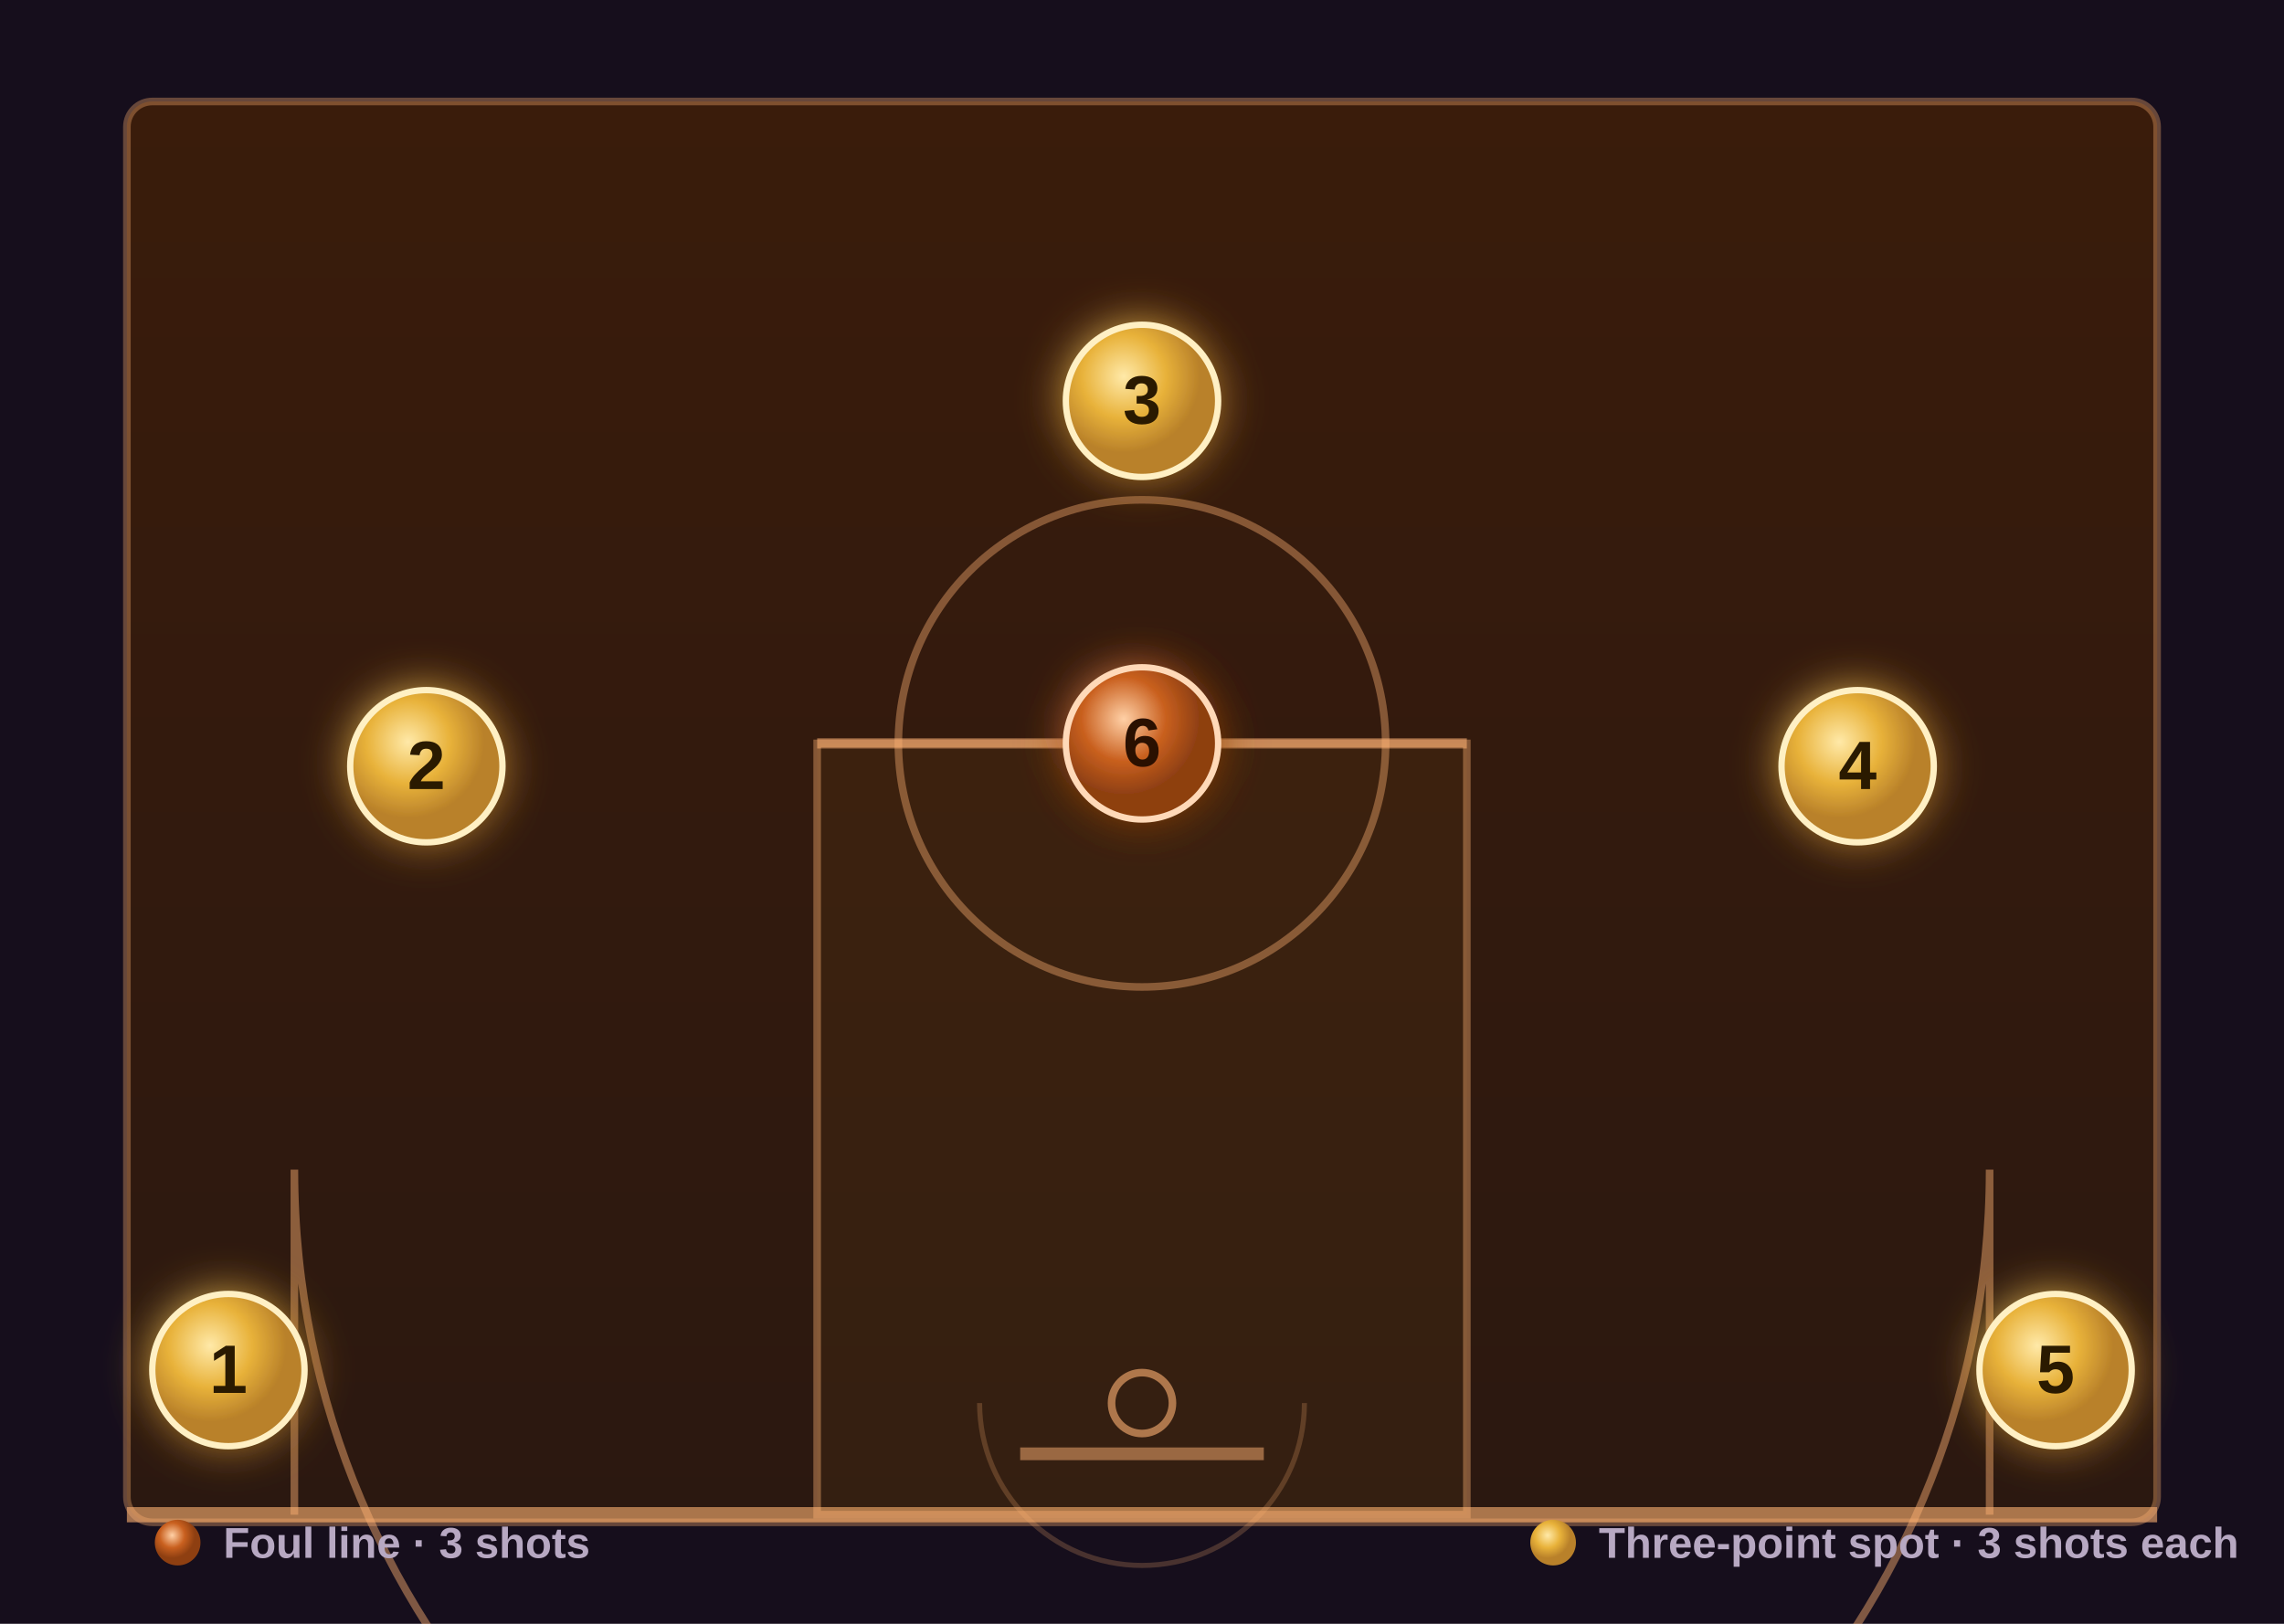
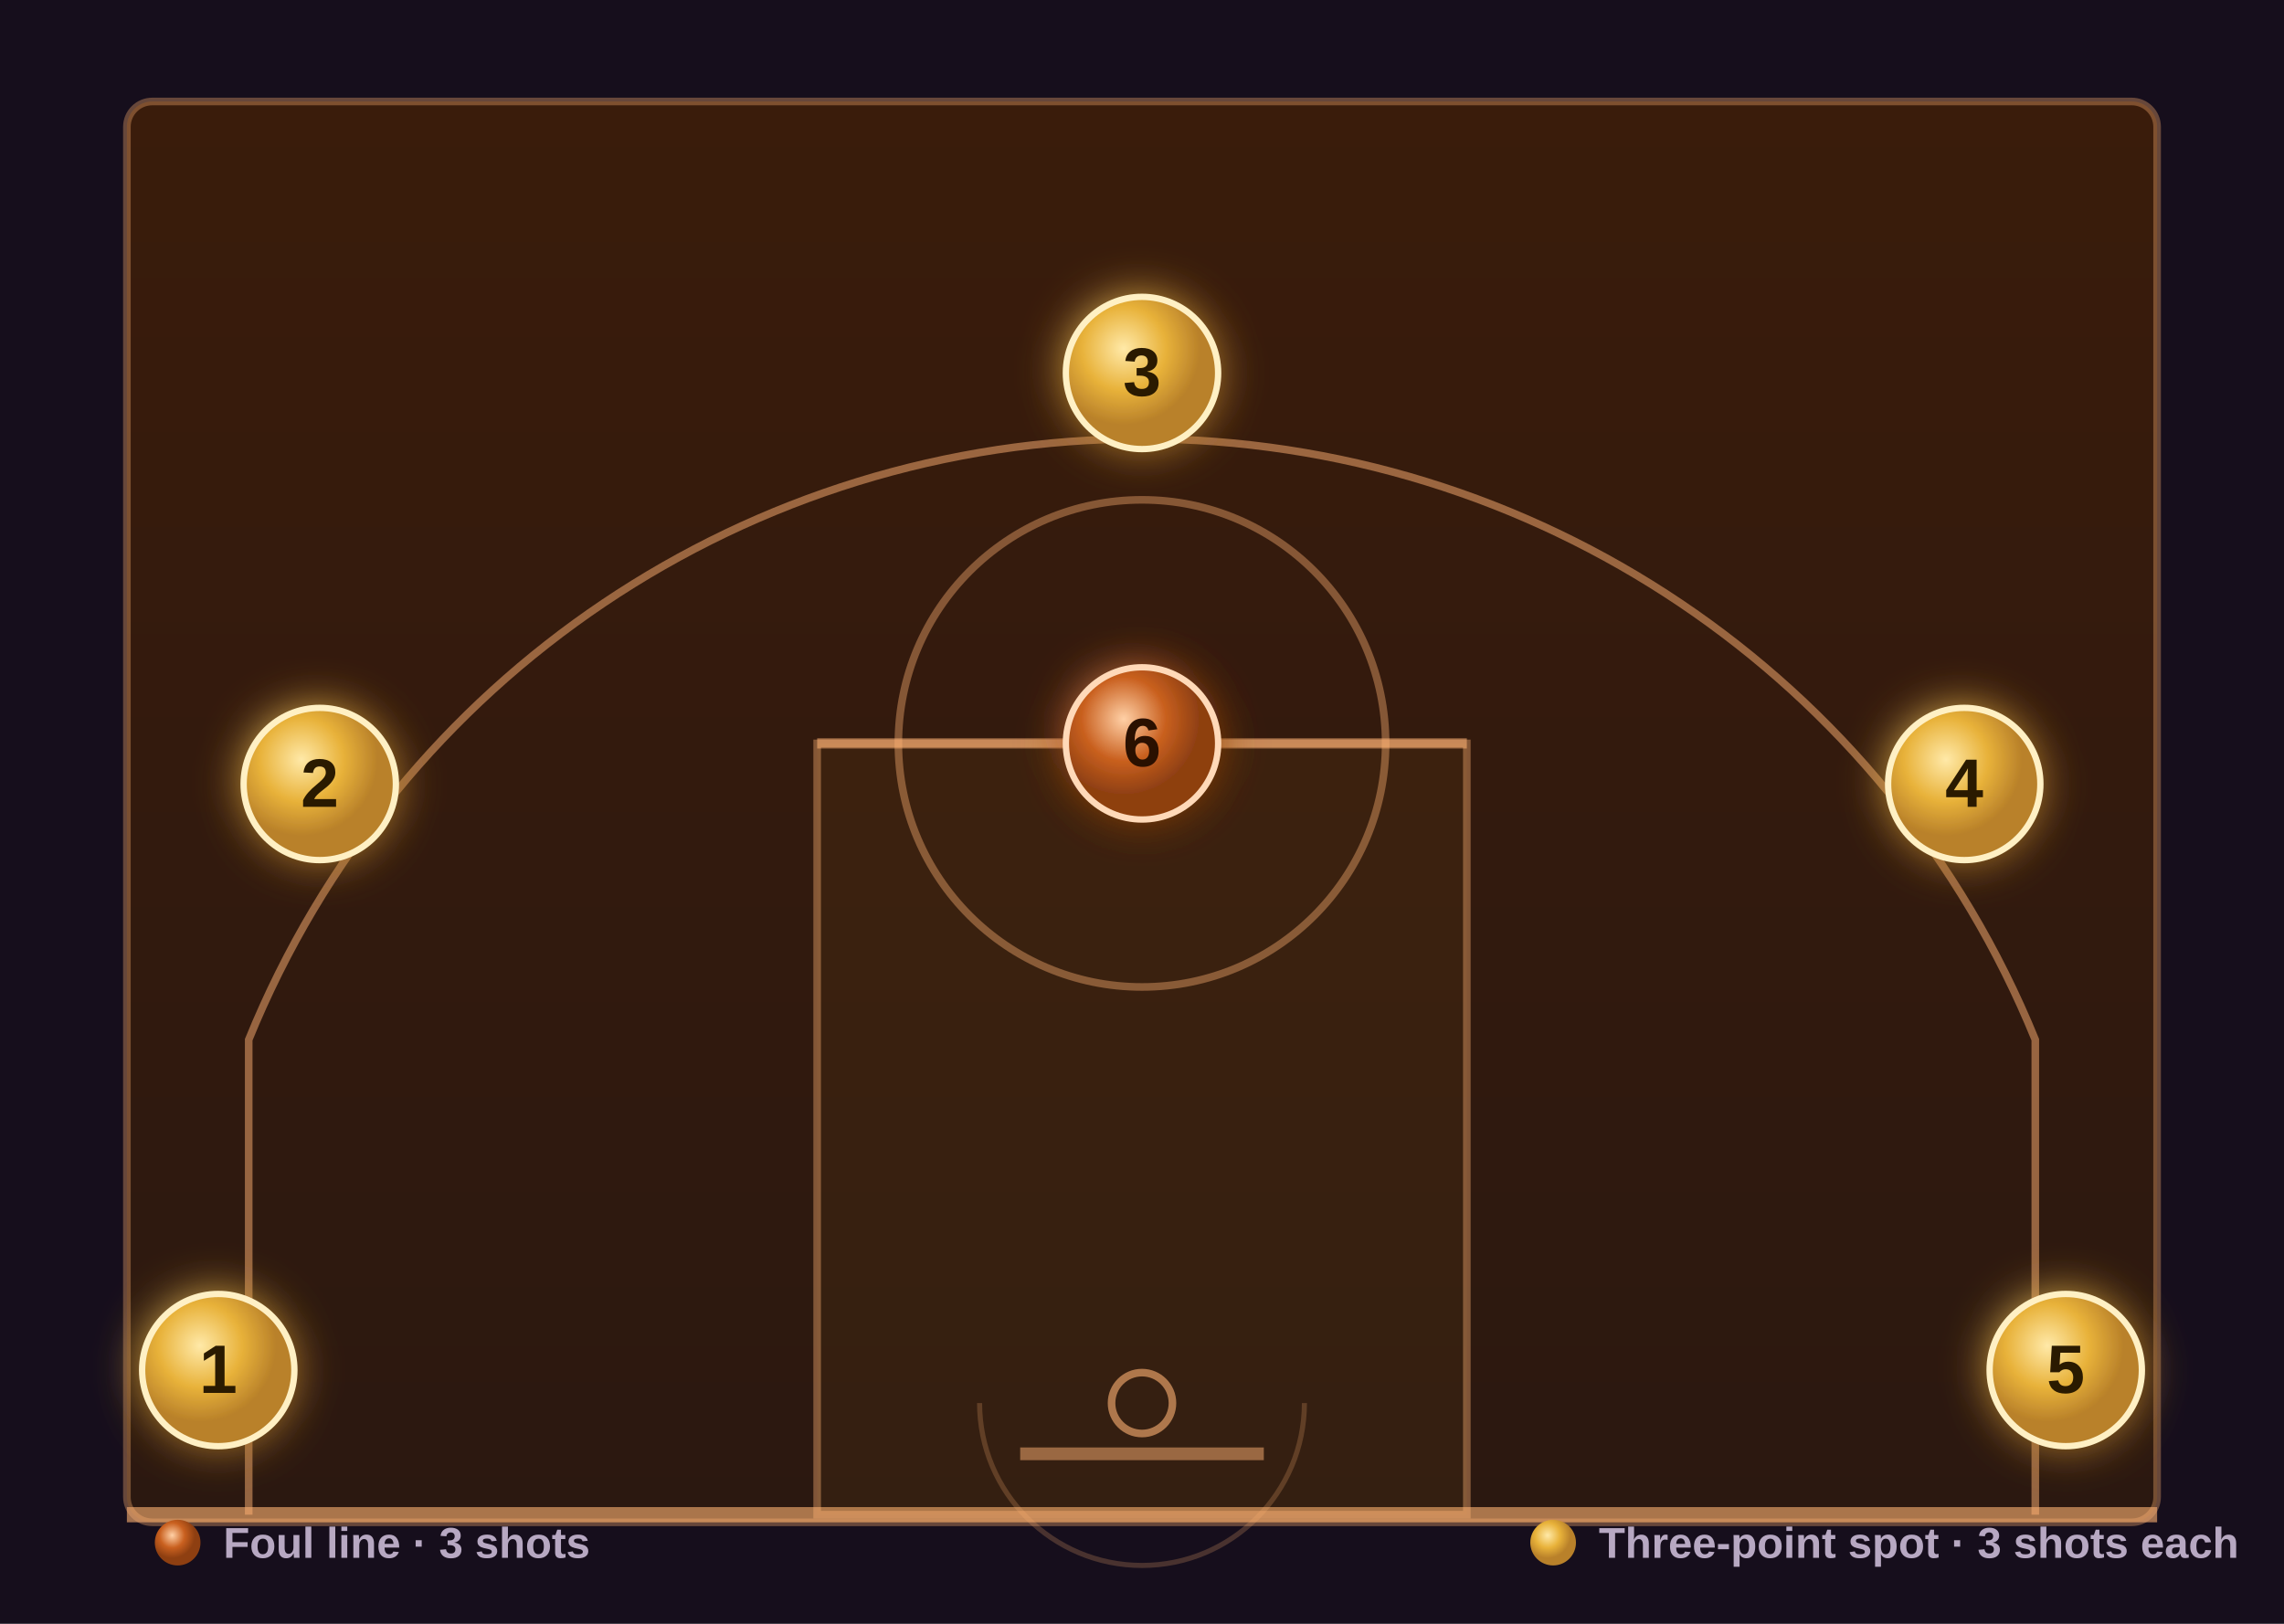
<svg xmlns="http://www.w3.org/2000/svg" viewBox="0 0 900 640" width="900" height="640" role="img" aria-label="Cash Rack court diagram: five three-point spots and one foul line spot">
  <defs>
    <linearGradient id="floor" x1="0" y1="0" x2="0" y2="1">
      <stop offset="0%" stop-color="#3A1C0B" />
      <stop offset="100%" stop-color="#2B1810" />
    </linearGradient>
    <radialGradient id="spotFill" cx="38%" cy="34%">
      <stop offset="0%" stop-color="#FFE9A8" />
      <stop offset="55%" stop-color="#E8B23A" />
      <stop offset="100%" stop-color="#B9812A" />
    </radialGradient>
    <radialGradient id="foulFill" cx="38%" cy="34%">
      <stop offset="0%" stop-color="#FFD0A6" />
      <stop offset="55%" stop-color="#C9601F" />
      <stop offset="100%" stop-color="#8E3F11" />
    </radialGradient>
    <filter id="glow" x="-60%" y="-60%" width="220%" height="220%">
      <feGaussianBlur stdDeviation="9" result="b" />
      <feMerge>
        <feMergeNode in="b" />
        <feMergeNode in="SourceGraphic" />
      </feMerge>
    </filter>
  </defs>
  <rect width="900" height="640" fill="#160E1C" />
  <g transform="translate(50,40)">
    <rect x="0" y="0" width="800" height="560" rx="10" fill="url(#floor)" stroke="rgba(255,178,116,.35)" stroke-width="3" />
    <line x1="0" y1="557" x2="800" y2="557" stroke="rgba(255,178,116,.6)" stroke-width="6" />
    <rect x="272" y="253" width="256" height="304" fill="rgba(232,178,58,.05)" stroke="rgba(255,178,116,.4)" stroke-width="3" />
    <circle cx="400" cy="253" r="96" fill="none" stroke="rgba(255,178,116,.4)" stroke-width="3" />
    <line x1="272" y1="253" x2="528" y2="253" stroke="rgba(255,178,116,.55)" stroke-width="4" />
-     <path d="M 66 557 L 66 421 A 334 334 0 0 0 734 421 L 734 557" fill="none" stroke="rgba(255,178,116,.45)" stroke-width="3" />
+     <path d="M 48 557 L 48 369.8 A 380 380 0 0 1 752 369.8 L 752 557" fill="none" stroke="rgba(255,178,116,.5)" stroke-width="3" />
    <line x1="352" y1="533" x2="448" y2="533" stroke="rgba(255,178,116,.5)" stroke-width="5" />
    <circle cx="400" cy="513" r="12" fill="none" stroke="rgba(255,178,116,.6)" stroke-width="3" />
    <path d="M 336 513 A 64 64 0 0 0 464 513" fill="none" stroke="rgba(255,178,116,.22)" stroke-width="2" />
    <g filter="url(#glow)">
-       <circle cx="40" cy="500" r="30" fill="url(#spotFill)" />
+       <circle cx="36" cy="500" r="30" fill="url(#spotFill)" />
    </g>
-     <circle cx="40" cy="500" r="30" fill="none" stroke="#FFF0C4" stroke-width="2.5" />
-     <text x="40" y="509" text-anchor="middle" font-family="Archivo, Arial, sans-serif" font-size="27" font-weight="800" fill="#2A1A00">1</text>
+     <circle cx="36" cy="500" r="30" fill="none" stroke="#FFF0C4" stroke-width="2.5" />
+     <text x="36" y="509" text-anchor="middle" font-family="Archivo, Arial, sans-serif" font-size="27" font-weight="800" fill="#2A1A00">1</text>
    <g filter="url(#glow)">
-       <circle cx="118" cy="262" r="30" fill="url(#spotFill)" />
+       <circle cx="76" cy="269" r="30" fill="url(#spotFill)" />
    </g>
-     <circle cx="118" cy="262" r="30" fill="none" stroke="#FFF0C4" stroke-width="2.5" />
-     <text x="118" y="271" text-anchor="middle" font-family="Archivo, Arial, sans-serif" font-size="27" font-weight="800" fill="#2A1A00">2</text>
+     <circle cx="76" cy="269" r="30" fill="none" stroke="#FFF0C4" stroke-width="2.5" />
+     <text x="76" y="278" text-anchor="middle" font-family="Archivo, Arial, sans-serif" font-size="27" font-weight="800" fill="#2A1A00">2</text>
    <g filter="url(#glow)">
-       <circle cx="400" cy="118" r="30" fill="url(#spotFill)" />
+       <circle cx="400" cy="107" r="30" fill="url(#spotFill)" />
    </g>
-     <circle cx="400" cy="118" r="30" fill="none" stroke="#FFF0C4" stroke-width="2.5" />
-     <text x="400" y="127" text-anchor="middle" font-family="Archivo, Arial, sans-serif" font-size="27" font-weight="800" fill="#2A1A00">3</text>
+     <circle cx="400" cy="107" r="30" fill="none" stroke="#FFF0C4" stroke-width="2.5" />
+     <text x="400" y="116" text-anchor="middle" font-family="Archivo, Arial, sans-serif" font-size="27" font-weight="800" fill="#2A1A00">3</text>
    <g filter="url(#glow)">
-       <circle cx="682" cy="262" r="30" fill="url(#spotFill)" />
+       <circle cx="724" cy="269" r="30" fill="url(#spotFill)" />
    </g>
-     <circle cx="682" cy="262" r="30" fill="none" stroke="#FFF0C4" stroke-width="2.5" />
-     <text x="682" y="271" text-anchor="middle" font-family="Archivo, Arial, sans-serif" font-size="27" font-weight="800" fill="#2A1A00">4</text>
+     <circle cx="724" cy="269" r="30" fill="none" stroke="#FFF0C4" stroke-width="2.5" />
+     <text x="724" y="278" text-anchor="middle" font-family="Archivo, Arial, sans-serif" font-size="27" font-weight="800" fill="#2A1A00">4</text>
    <g filter="url(#glow)">
-       <circle cx="760" cy="500" r="30" fill="url(#spotFill)" />
+       <circle cx="764" cy="500" r="30" fill="url(#spotFill)" />
    </g>
-     <circle cx="760" cy="500" r="30" fill="none" stroke="#FFF0C4" stroke-width="2.5" />
-     <text x="760" y="509" text-anchor="middle" font-family="Archivo, Arial, sans-serif" font-size="27" font-weight="800" fill="#2A1A00">5</text>
+     <circle cx="764" cy="500" r="30" fill="none" stroke="#FFF0C4" stroke-width="2.5" />
+     <text x="764" y="509" text-anchor="middle" font-family="Archivo, Arial, sans-serif" font-size="27" font-weight="800" fill="#2A1A00">5</text>
    <g filter="url(#glow)">
      <circle cx="400" cy="253" r="30" fill="url(#foulFill)" />
    </g>
    <circle cx="400" cy="253" r="30" fill="none" stroke="#FFD9B8" stroke-width="2.5" />
    <text x="400" y="262" text-anchor="middle" font-family="Archivo, Arial, sans-serif" font-size="27" font-weight="800" fill="#2A1000">6</text>
  </g>
  <g font-family="Archivo, Arial, sans-serif">
    <circle cx="612" cy="608" r="9" fill="url(#spotFill)" />
    <text x="630" y="614" font-size="17" font-weight="600" fill="#B7A8C2">Three-point spot · 3 shots each</text>
    <circle cx="70" cy="608" r="9" fill="url(#foulFill)" />
    <text x="88" y="614" font-size="17" font-weight="600" fill="#B7A8C2">Foul line · 3 shots</text>
  </g>
</svg>
